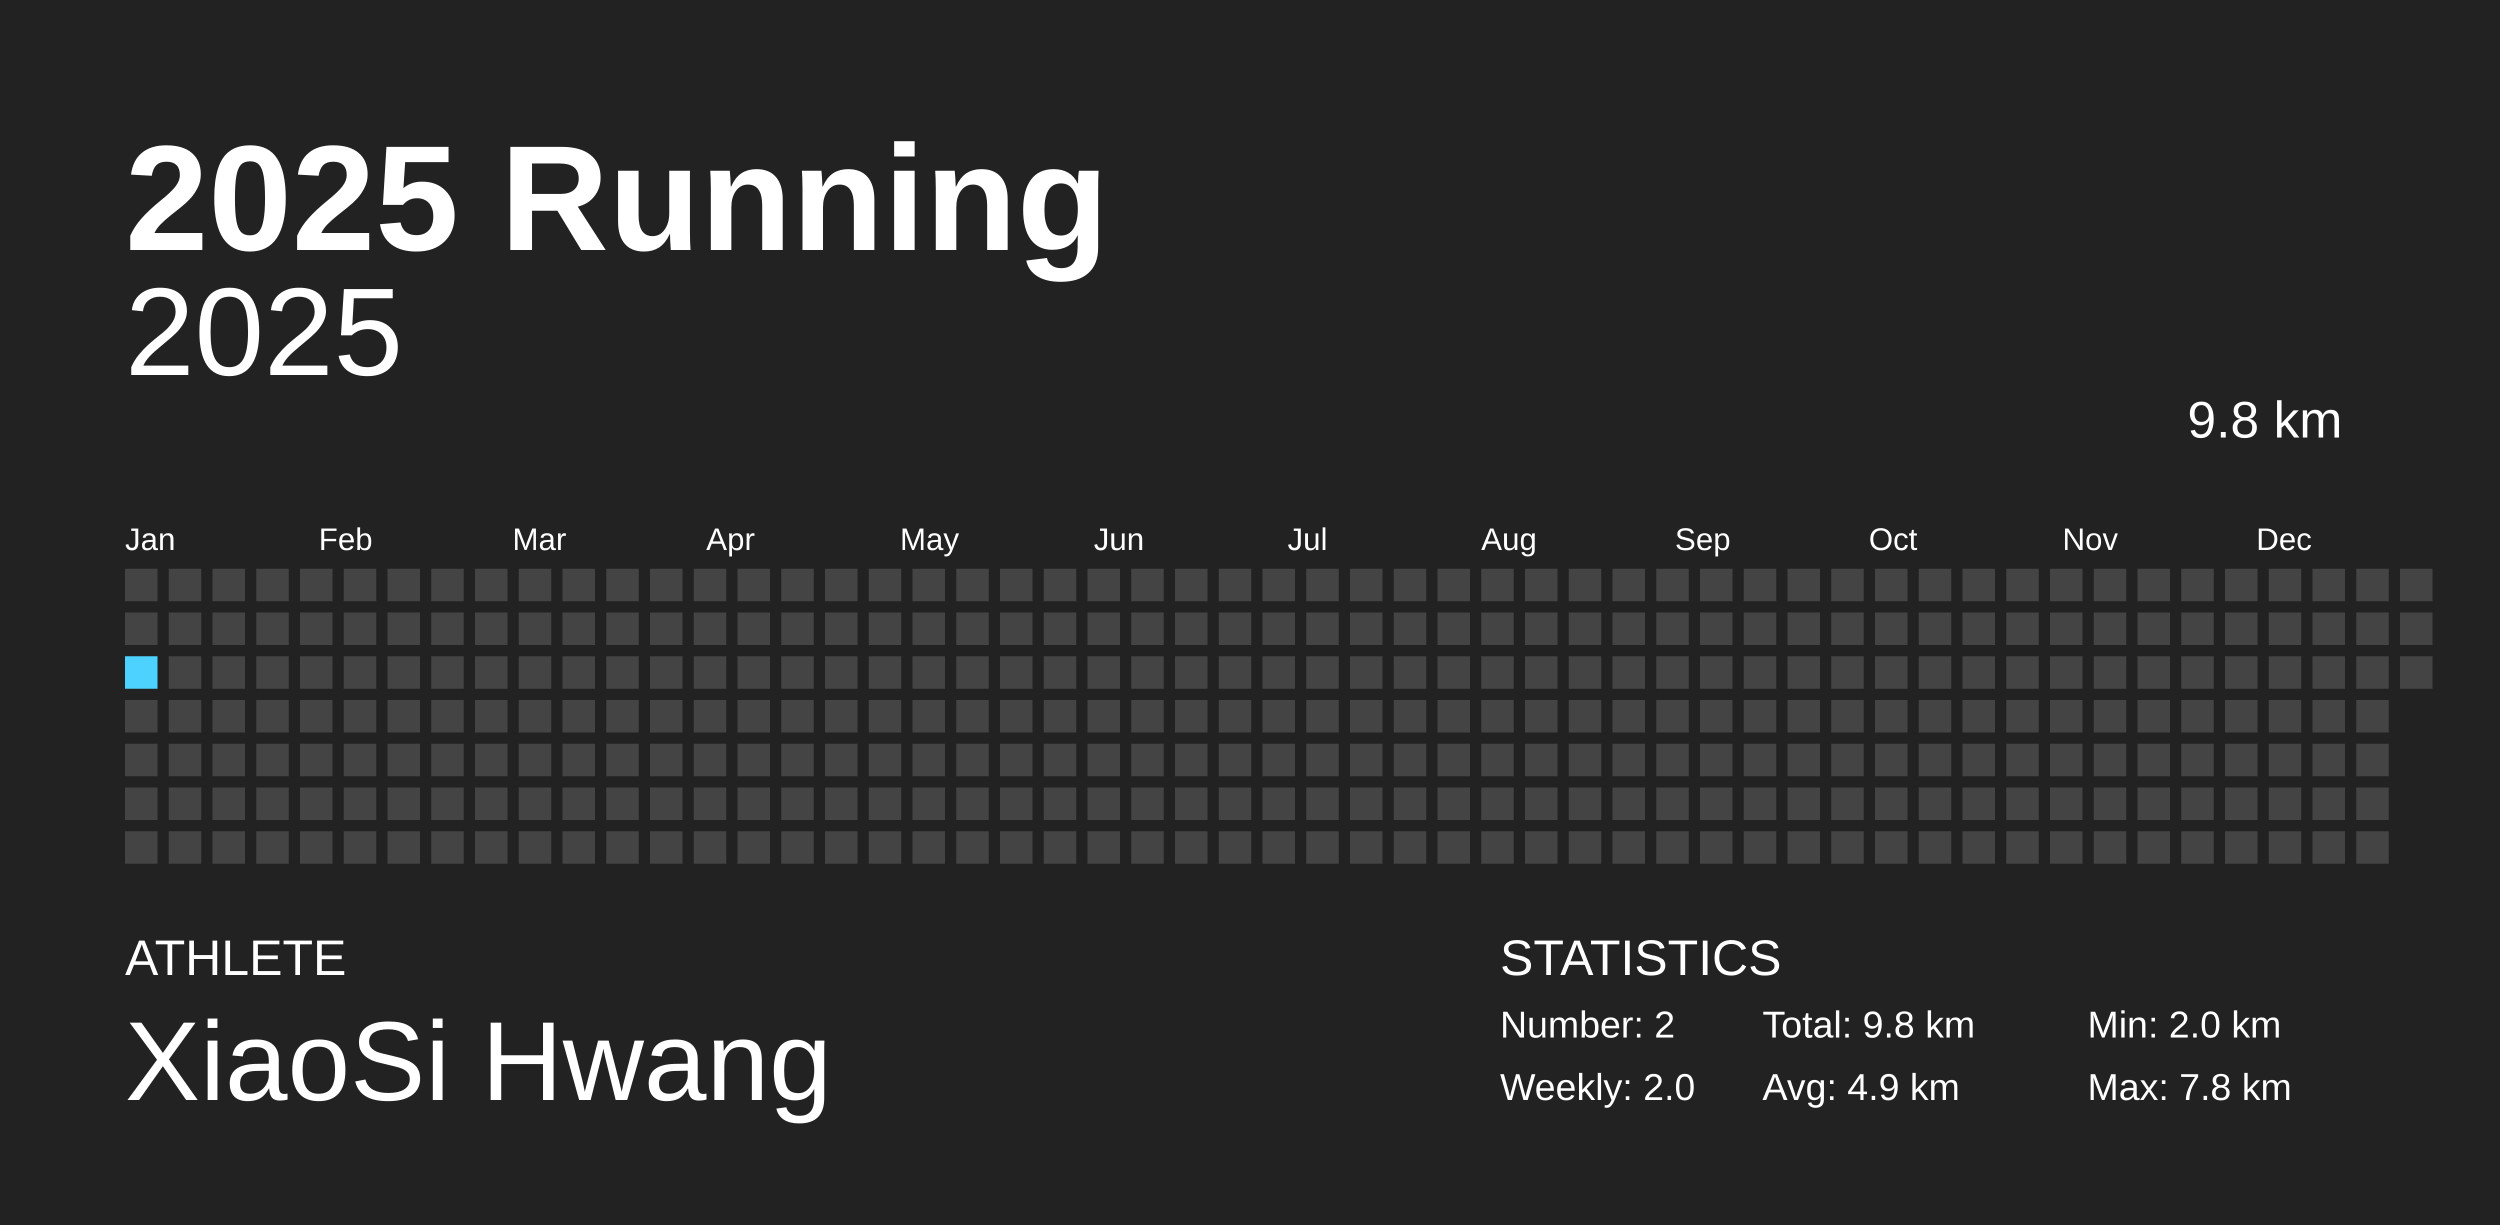
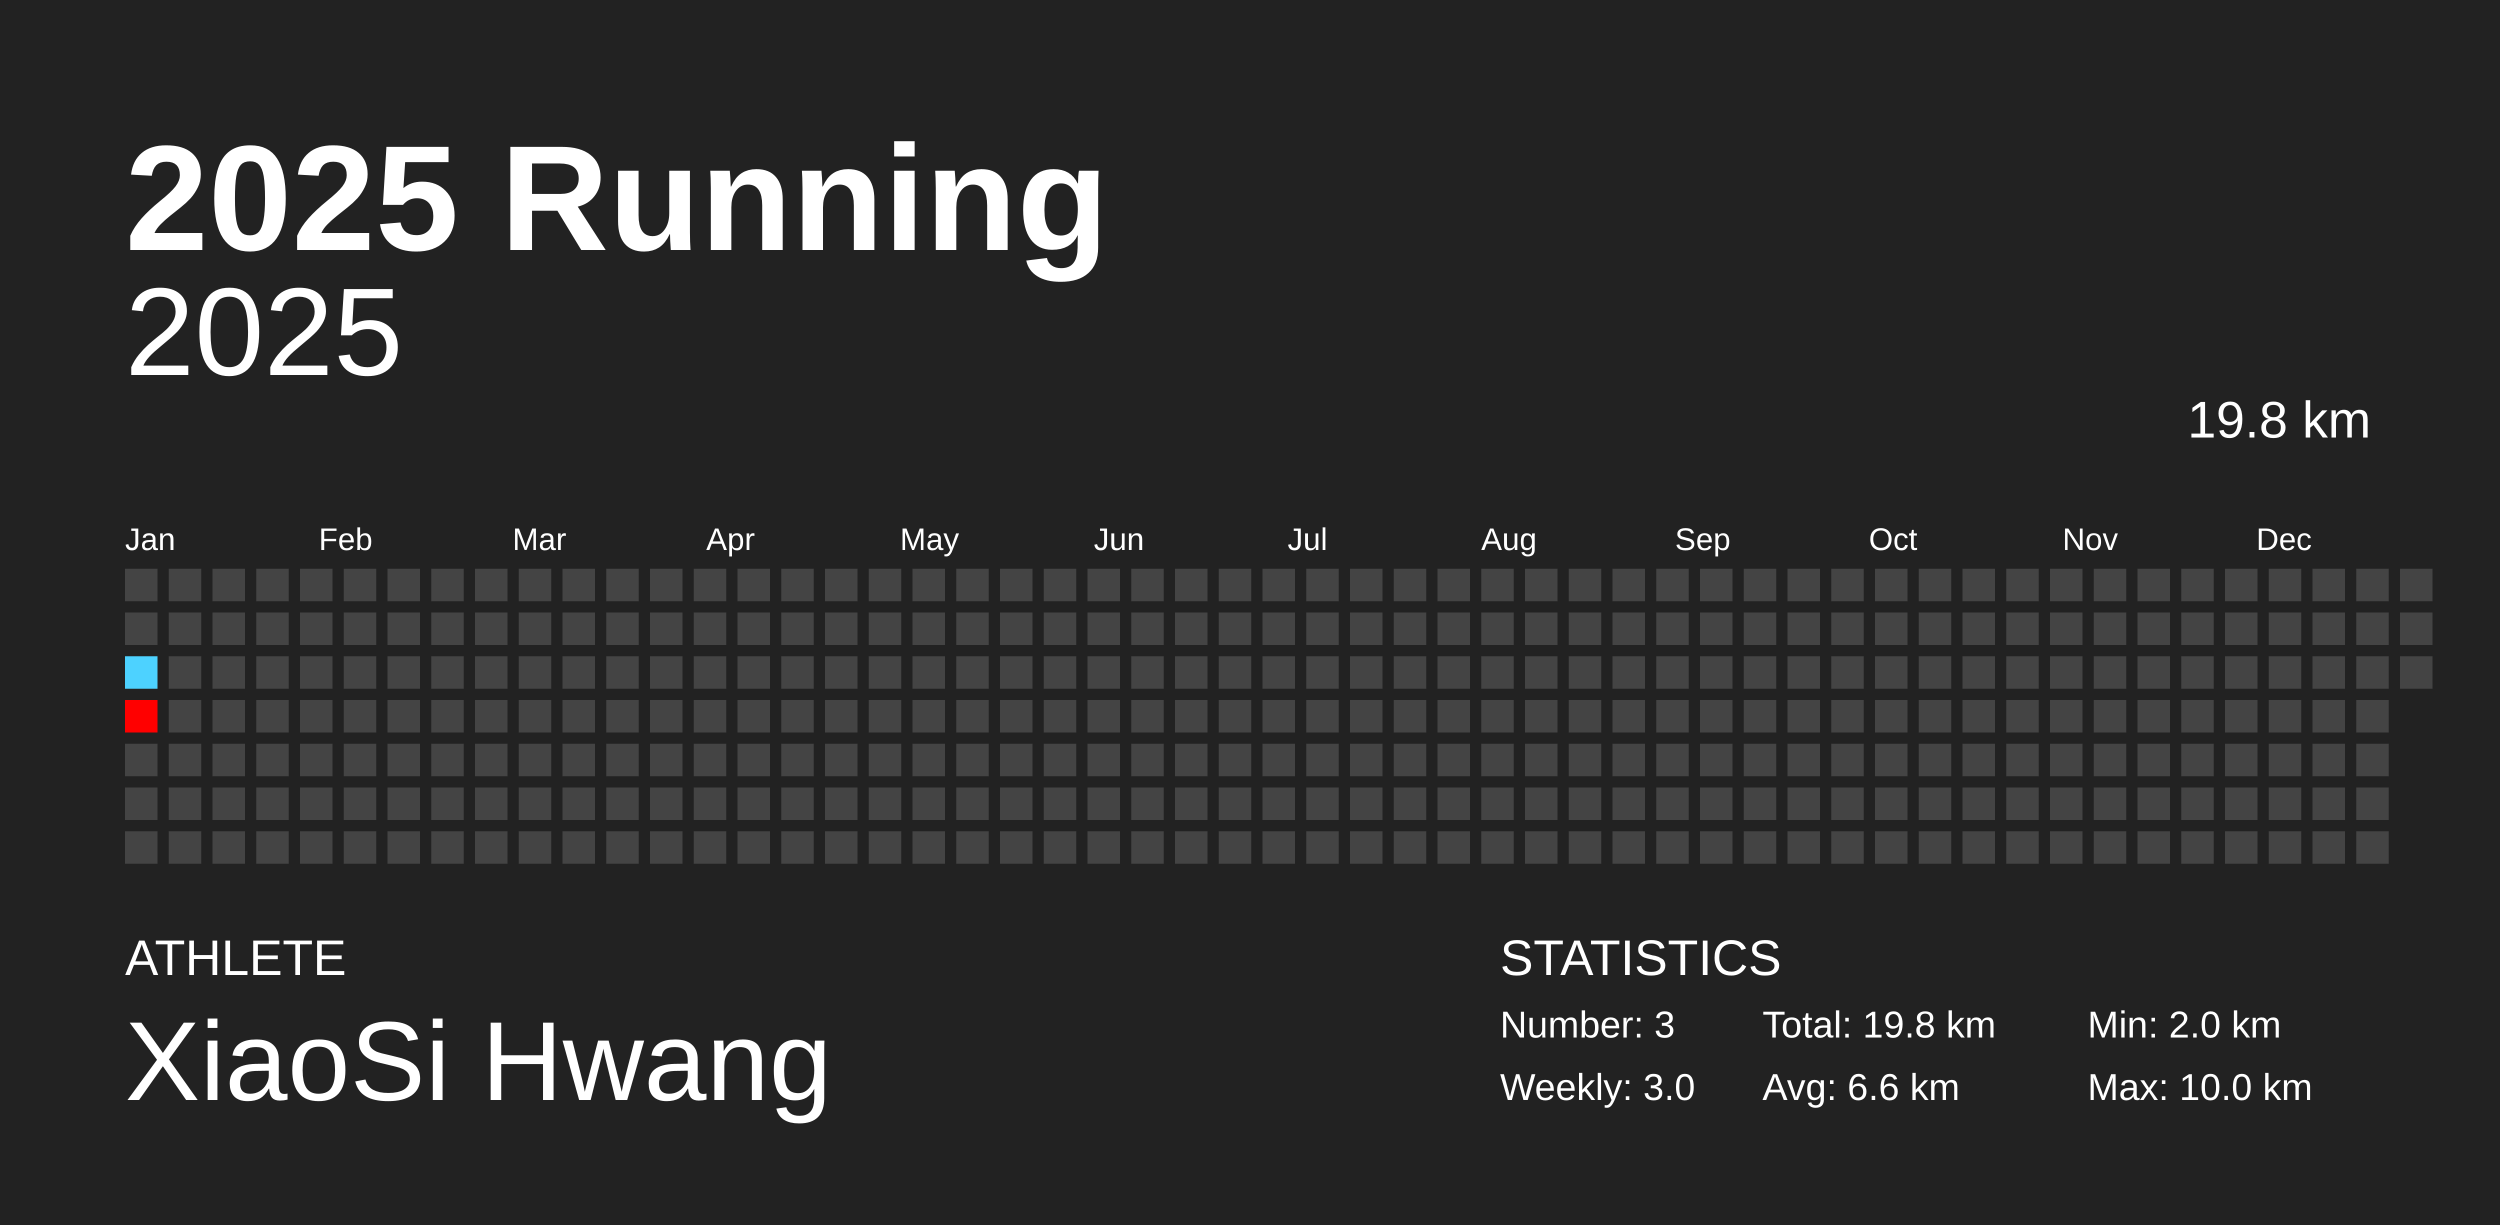
<svg xmlns="http://www.w3.org/2000/svg" baseProfile="full" height="98mm" version="1.1" viewBox="0,0,200,98" width="200mm">
  <defs />
  <rect fill="#222222" height="98" width="200" x="0" y="0" />
  <text fill="#FFFFFF" style="font-size:12px; font-family:Arial; font-weight:bold;" x="10" y="20">2025 Running</text>
  <text fill="#FFFFFF" style="font-size:4px; font-family:Arial" x="10" y="78">ATHLETE</text>
  <text fill="#FFFFFF" style="font-size:9px; font-family:Arial" x="10" y="88">XiaoSi Hwang</text>
  <text fill="#FFFFFF" style="font-size:4px; font-family:Arial" x="120" y="78">STATISTICS</text>
-   <text fill="#FFFFFF" style="font-size:3px; font-family:Arial" x="120" y="83">Number: 2</text>
-   <text fill="#FFFFFF" style="font-size:3px; font-family:Arial" x="120" y="88">Weekly: 2.0</text>
-   <text fill="#FFFFFF" style="font-size:3px; font-family:Arial" x="141" y="83">Total: 9.8 km</text>
-   <text fill="#FFFFFF" style="font-size:3px; font-family:Arial" x="141" y="88">Avg: 4.9 km</text>
+   <text fill="#FFFFFF" style="font-size:3px; font-family:Arial" x="120" y="83">Number: 3</text>
+   <text fill="#FFFFFF" style="font-size:3px; font-family:Arial" x="120" y="88">Weekly: 3.0</text>
+   <text fill="#FFFFFF" style="font-size:3px; font-family:Arial" x="141" y="83">Total: 19.8 km</text>
+   <text fill="#FFFFFF" style="font-size:3px; font-family:Arial" x="141" y="88">Avg: 6.6 km</text>
  <text fill="#FFFFFF" style="font-size:3px; font-family:Arial" x="167" y="83">Min: 2.0 km</text>
-   <text fill="#FFFFFF" style="font-size:3px; font-family:Arial" x="167" y="88">Max: 7.8 km</text>
+   <text fill="#FFFFFF" style="font-size:3px; font-family:Arial" x="167" y="88">Max: 10.0 km</text>
  <text alignment-baseline="hanging" fill="#FFFFFF" style="font-size:10.0px; font-family:Arial;" x="10" y="30">2025</text>
-   <text alignment-baseline="hanging" fill="#FFFFFF" style="font-size:4.125px; font-family:Arial;" x="175" y="35">9.8 km</text>
+   <text alignment-baseline="hanging" fill="#FFFFFF" style="font-size:4.125px; font-family:Arial;" x="175" y="35">19.8 km</text>
  <text fill="#FFFFFF" style="font-size:2.5px; font-family:Arial" x="10.0" y="44">Jan</text>
  <text fill="#FFFFFF" style="font-size:2.5px; font-family:Arial" x="25.5" y="44">Feb</text>
  <text fill="#FFFFFF" style="font-size:2.5px; font-family:Arial" x="41.0" y="44">Mar</text>
  <text fill="#FFFFFF" style="font-size:2.5px; font-family:Arial" x="56.5" y="44">Apr</text>
  <text fill="#FFFFFF" style="font-size:2.5px; font-family:Arial" x="72.0" y="44">May</text>
  <text fill="#FFFFFF" style="font-size:2.5px; font-family:Arial" x="87.5" y="44">Jun</text>
  <text fill="#FFFFFF" style="font-size:2.5px; font-family:Arial" x="103.0" y="44">Jul</text>
  <text fill="#FFFFFF" style="font-size:2.5px; font-family:Arial" x="118.5" y="44">Aug</text>
  <text fill="#FFFFFF" style="font-size:2.5px; font-family:Arial" x="134.0" y="44">Sep</text>
  <text fill="#FFFFFF" style="font-size:2.5px; font-family:Arial" x="149.5" y="44">Oct</text>
  <text fill="#FFFFFF" style="font-size:2.5px; font-family:Arial" x="165.0" y="44">Nov</text>
  <text fill="#FFFFFF" style="font-size:2.5px; font-family:Arial" x="180.5" y="44">Dec</text>
  <rect fill="#444444" height="2.6" width="2.6" x="10.0" y="45.5" />
  <rect fill="#444444" height="2.6" width="2.6" x="10.0" y="49.0" />
-   <rect fill="#4DD2FF" height="2.6" width="2.6" x="10.0" y="52.5" />
-   <rect fill="#444444" height="2.6" width="2.6" x="10.0" y="56.0" />
+   <rect fill="#4dd2ff" height="2.6" width="2.6" x="10.0" y="52.5" />
+   <rect fill="#ff0000" height="2.6" width="2.6" x="10.0" y="56.0" />
  <rect fill="#444444" height="2.6" width="2.6" x="10.0" y="59.5" />
  <rect fill="#444444" height="2.6" width="2.6" x="10.0" y="63.0" />
  <rect fill="#444444" height="2.6" width="2.6" x="10.0" y="66.5" />
  <rect fill="#444444" height="2.6" width="2.6" x="13.5" y="45.5" />
  <rect fill="#444444" height="2.6" width="2.6" x="13.5" y="49.0" />
  <rect fill="#444444" height="2.6" width="2.6" x="13.5" y="52.5" />
  <rect fill="#444444" height="2.6" width="2.6" x="13.5" y="56.0" />
  <rect fill="#444444" height="2.6" width="2.6" x="13.5" y="59.5" />
  <rect fill="#444444" height="2.6" width="2.6" x="13.5" y="63.0" />
  <rect fill="#444444" height="2.6" width="2.6" x="13.5" y="66.5" />
  <rect fill="#444444" height="2.6" width="2.6" x="17.0" y="45.5" />
  <rect fill="#444444" height="2.6" width="2.6" x="17.0" y="49.0" />
  <rect fill="#444444" height="2.6" width="2.6" x="17.0" y="52.5" />
  <rect fill="#444444" height="2.6" width="2.6" x="17.0" y="56.0" />
  <rect fill="#444444" height="2.6" width="2.6" x="17.0" y="59.5" />
  <rect fill="#444444" height="2.6" width="2.6" x="17.0" y="63.0" />
  <rect fill="#444444" height="2.6" width="2.6" x="17.0" y="66.5" />
  <rect fill="#444444" height="2.6" width="2.6" x="20.5" y="45.5" />
  <rect fill="#444444" height="2.6" width="2.6" x="20.5" y="49.0" />
  <rect fill="#444444" height="2.6" width="2.6" x="20.5" y="52.5" />
  <rect fill="#444444" height="2.6" width="2.6" x="20.5" y="56.0" />
  <rect fill="#444444" height="2.6" width="2.6" x="20.5" y="59.5" />
  <rect fill="#444444" height="2.6" width="2.6" x="20.5" y="63.0" />
  <rect fill="#444444" height="2.6" width="2.6" x="20.5" y="66.5" />
  <rect fill="#444444" height="2.6" width="2.6" x="24.0" y="45.5" />
  <rect fill="#444444" height="2.6" width="2.6" x="24.0" y="49.0" />
  <rect fill="#444444" height="2.6" width="2.6" x="24.0" y="52.5" />
  <rect fill="#444444" height="2.6" width="2.6" x="24.0" y="56.0" />
  <rect fill="#444444" height="2.6" width="2.6" x="24.0" y="59.5" />
  <rect fill="#444444" height="2.6" width="2.6" x="24.0" y="63.0" />
  <rect fill="#444444" height="2.6" width="2.6" x="24.0" y="66.5" />
  <rect fill="#444444" height="2.6" width="2.6" x="27.5" y="45.5" />
  <rect fill="#444444" height="2.6" width="2.6" x="27.5" y="49.0" />
  <rect fill="#444444" height="2.6" width="2.6" x="27.5" y="52.5" />
  <rect fill="#444444" height="2.6" width="2.6" x="27.5" y="56.0" />
  <rect fill="#444444" height="2.6" width="2.6" x="27.5" y="59.5" />
  <rect fill="#444444" height="2.6" width="2.6" x="27.5" y="63.0" />
  <rect fill="#444444" height="2.6" width="2.6" x="27.5" y="66.5" />
  <rect fill="#444444" height="2.6" width="2.6" x="31.0" y="45.5" />
  <rect fill="#444444" height="2.6" width="2.6" x="31.0" y="49.0" />
  <rect fill="#444444" height="2.6" width="2.6" x="31.0" y="52.5" />
  <rect fill="#444444" height="2.6" width="2.6" x="31.0" y="56.0" />
  <rect fill="#444444" height="2.6" width="2.6" x="31.0" y="59.5" />
  <rect fill="#444444" height="2.6" width="2.6" x="31.0" y="63.0" />
  <rect fill="#444444" height="2.6" width="2.6" x="31.0" y="66.5" />
  <rect fill="#444444" height="2.6" width="2.6" x="34.5" y="45.5" />
  <rect fill="#444444" height="2.6" width="2.6" x="34.5" y="49.0" />
  <rect fill="#444444" height="2.6" width="2.6" x="34.5" y="52.5" />
  <rect fill="#444444" height="2.6" width="2.6" x="34.5" y="56.0" />
  <rect fill="#444444" height="2.6" width="2.6" x="34.5" y="59.5" />
  <rect fill="#444444" height="2.6" width="2.6" x="34.5" y="63.0" />
  <rect fill="#444444" height="2.6" width="2.6" x="34.5" y="66.5" />
  <rect fill="#444444" height="2.6" width="2.6" x="38.0" y="45.5" />
  <rect fill="#444444" height="2.6" width="2.6" x="38.0" y="49.0" />
  <rect fill="#444444" height="2.6" width="2.6" x="38.0" y="52.5" />
  <rect fill="#444444" height="2.6" width="2.6" x="38.0" y="56.0" />
  <rect fill="#444444" height="2.6" width="2.6" x="38.0" y="59.5" />
  <rect fill="#444444" height="2.6" width="2.6" x="38.0" y="63.0" />
  <rect fill="#444444" height="2.6" width="2.6" x="38.0" y="66.5" />
  <rect fill="#444444" height="2.6" width="2.6" x="41.5" y="45.5" />
  <rect fill="#444444" height="2.6" width="2.6" x="41.5" y="49.0" />
  <rect fill="#444444" height="2.6" width="2.6" x="41.5" y="52.5" />
  <rect fill="#444444" height="2.6" width="2.6" x="41.5" y="56.0" />
  <rect fill="#444444" height="2.6" width="2.6" x="41.5" y="59.5" />
  <rect fill="#444444" height="2.6" width="2.6" x="41.5" y="63.0" />
  <rect fill="#444444" height="2.6" width="2.6" x="41.5" y="66.5" />
  <rect fill="#444444" height="2.6" width="2.6" x="45.0" y="45.5" />
  <rect fill="#444444" height="2.6" width="2.6" x="45.0" y="49.0" />
  <rect fill="#444444" height="2.6" width="2.6" x="45.0" y="52.5" />
  <rect fill="#444444" height="2.6" width="2.6" x="45.0" y="56.0" />
  <rect fill="#444444" height="2.6" width="2.6" x="45.0" y="59.5" />
  <rect fill="#444444" height="2.6" width="2.6" x="45.0" y="63.0" />
  <rect fill="#444444" height="2.6" width="2.6" x="45.0" y="66.5" />
  <rect fill="#444444" height="2.6" width="2.6" x="48.5" y="45.5" />
  <rect fill="#444444" height="2.6" width="2.6" x="48.5" y="49.0" />
  <rect fill="#444444" height="2.6" width="2.6" x="48.5" y="52.5" />
  <rect fill="#444444" height="2.6" width="2.6" x="48.5" y="56.0" />
  <rect fill="#444444" height="2.6" width="2.6" x="48.5" y="59.5" />
  <rect fill="#444444" height="2.6" width="2.6" x="48.5" y="63.0" />
  <rect fill="#444444" height="2.6" width="2.6" x="48.5" y="66.5" />
  <rect fill="#444444" height="2.6" width="2.6" x="52.0" y="45.5" />
  <rect fill="#444444" height="2.6" width="2.6" x="52.0" y="49.0" />
  <rect fill="#444444" height="2.6" width="2.6" x="52.0" y="52.5" />
  <rect fill="#444444" height="2.6" width="2.6" x="52.0" y="56.0" />
  <rect fill="#444444" height="2.6" width="2.6" x="52.0" y="59.5" />
  <rect fill="#444444" height="2.6" width="2.6" x="52.0" y="63.0" />
  <rect fill="#444444" height="2.6" width="2.6" x="52.0" y="66.5" />
  <rect fill="#444444" height="2.6" width="2.6" x="55.5" y="45.5" />
  <rect fill="#444444" height="2.6" width="2.6" x="55.5" y="49.0" />
  <rect fill="#444444" height="2.6" width="2.6" x="55.5" y="52.5" />
  <rect fill="#444444" height="2.6" width="2.6" x="55.5" y="56.0" />
  <rect fill="#444444" height="2.6" width="2.6" x="55.5" y="59.5" />
  <rect fill="#444444" height="2.6" width="2.6" x="55.5" y="63.0" />
  <rect fill="#444444" height="2.6" width="2.6" x="55.5" y="66.5" />
  <rect fill="#444444" height="2.6" width="2.6" x="59.0" y="45.5" />
  <rect fill="#444444" height="2.6" width="2.6" x="59.0" y="49.0" />
  <rect fill="#444444" height="2.6" width="2.6" x="59.0" y="52.5" />
  <rect fill="#444444" height="2.6" width="2.6" x="59.0" y="56.0" />
  <rect fill="#444444" height="2.6" width="2.6" x="59.0" y="59.5" />
  <rect fill="#444444" height="2.6" width="2.6" x="59.0" y="63.0" />
  <rect fill="#444444" height="2.6" width="2.6" x="59.0" y="66.5" />
  <rect fill="#444444" height="2.6" width="2.6" x="62.5" y="45.5" />
  <rect fill="#444444" height="2.6" width="2.6" x="62.5" y="49.0" />
  <rect fill="#444444" height="2.6" width="2.6" x="62.5" y="52.5" />
  <rect fill="#444444" height="2.6" width="2.6" x="62.5" y="56.0" />
  <rect fill="#444444" height="2.6" width="2.6" x="62.5" y="59.5" />
  <rect fill="#444444" height="2.6" width="2.6" x="62.5" y="63.0" />
  <rect fill="#444444" height="2.6" width="2.6" x="62.5" y="66.5" />
  <rect fill="#444444" height="2.6" width="2.6" x="66.0" y="45.5" />
  <rect fill="#444444" height="2.6" width="2.6" x="66.0" y="49.0" />
  <rect fill="#444444" height="2.6" width="2.6" x="66.0" y="52.5" />
  <rect fill="#444444" height="2.6" width="2.6" x="66.0" y="56.0" />
  <rect fill="#444444" height="2.6" width="2.6" x="66.0" y="59.5" />
  <rect fill="#444444" height="2.6" width="2.6" x="66.0" y="63.0" />
  <rect fill="#444444" height="2.6" width="2.6" x="66.0" y="66.5" />
  <rect fill="#444444" height="2.6" width="2.6" x="69.5" y="45.5" />
  <rect fill="#444444" height="2.6" width="2.6" x="69.5" y="49.0" />
  <rect fill="#444444" height="2.6" width="2.6" x="69.5" y="52.5" />
  <rect fill="#444444" height="2.6" width="2.6" x="69.5" y="56.0" />
  <rect fill="#444444" height="2.6" width="2.6" x="69.5" y="59.5" />
  <rect fill="#444444" height="2.6" width="2.6" x="69.5" y="63.0" />
  <rect fill="#444444" height="2.6" width="2.6" x="69.5" y="66.5" />
  <rect fill="#444444" height="2.6" width="2.6" x="73.0" y="45.5" />
  <rect fill="#444444" height="2.6" width="2.6" x="73.0" y="49.0" />
  <rect fill="#444444" height="2.6" width="2.6" x="73.0" y="52.5" />
  <rect fill="#444444" height="2.6" width="2.6" x="73.0" y="56.0" />
  <rect fill="#444444" height="2.6" width="2.6" x="73.0" y="59.5" />
  <rect fill="#444444" height="2.6" width="2.6" x="73.0" y="63.0" />
  <rect fill="#444444" height="2.6" width="2.6" x="73.0" y="66.5" />
  <rect fill="#444444" height="2.6" width="2.6" x="76.5" y="45.5" />
  <rect fill="#444444" height="2.6" width="2.6" x="76.5" y="49.0" />
  <rect fill="#444444" height="2.6" width="2.6" x="76.5" y="52.5" />
  <rect fill="#444444" height="2.6" width="2.6" x="76.5" y="56.0" />
  <rect fill="#444444" height="2.6" width="2.6" x="76.5" y="59.5" />
  <rect fill="#444444" height="2.6" width="2.6" x="76.5" y="63.0" />
  <rect fill="#444444" height="2.6" width="2.6" x="76.5" y="66.5" />
  <rect fill="#444444" height="2.6" width="2.6" x="80.0" y="45.5" />
  <rect fill="#444444" height="2.6" width="2.6" x="80.0" y="49.0" />
  <rect fill="#444444" height="2.6" width="2.6" x="80.0" y="52.5" />
  <rect fill="#444444" height="2.6" width="2.6" x="80.0" y="56.0" />
  <rect fill="#444444" height="2.6" width="2.6" x="80.0" y="59.5" />
  <rect fill="#444444" height="2.6" width="2.6" x="80.0" y="63.0" />
  <rect fill="#444444" height="2.6" width="2.6" x="80.0" y="66.5" />
  <rect fill="#444444" height="2.6" width="2.6" x="83.5" y="45.5" />
  <rect fill="#444444" height="2.6" width="2.6" x="83.5" y="49.0" />
  <rect fill="#444444" height="2.6" width="2.6" x="83.5" y="52.5" />
  <rect fill="#444444" height="2.6" width="2.6" x="83.5" y="56.0" />
  <rect fill="#444444" height="2.6" width="2.6" x="83.5" y="59.5" />
  <rect fill="#444444" height="2.6" width="2.6" x="83.5" y="63.0" />
  <rect fill="#444444" height="2.6" width="2.6" x="83.5" y="66.5" />
  <rect fill="#444444" height="2.6" width="2.6" x="87.0" y="45.5" />
  <rect fill="#444444" height="2.6" width="2.6" x="87.0" y="49.0" />
  <rect fill="#444444" height="2.6" width="2.6" x="87.0" y="52.5" />
  <rect fill="#444444" height="2.6" width="2.6" x="87.0" y="56.0" />
  <rect fill="#444444" height="2.6" width="2.6" x="87.0" y="59.5" />
  <rect fill="#444444" height="2.6" width="2.6" x="87.0" y="63.0" />
  <rect fill="#444444" height="2.6" width="2.6" x="87.0" y="66.5" />
  <rect fill="#444444" height="2.6" width="2.6" x="90.5" y="45.5" />
  <rect fill="#444444" height="2.6" width="2.6" x="90.5" y="49.0" />
  <rect fill="#444444" height="2.6" width="2.6" x="90.5" y="52.5" />
  <rect fill="#444444" height="2.6" width="2.6" x="90.5" y="56.0" />
  <rect fill="#444444" height="2.6" width="2.6" x="90.5" y="59.5" />
  <rect fill="#444444" height="2.6" width="2.6" x="90.5" y="63.0" />
  <rect fill="#444444" height="2.6" width="2.6" x="90.5" y="66.5" />
  <rect fill="#444444" height="2.6" width="2.6" x="94.0" y="45.5" />
  <rect fill="#444444" height="2.6" width="2.6" x="94.0" y="49.0" />
  <rect fill="#444444" height="2.6" width="2.6" x="94.0" y="52.5" />
  <rect fill="#444444" height="2.6" width="2.6" x="94.0" y="56.0" />
  <rect fill="#444444" height="2.6" width="2.6" x="94.0" y="59.5" />
  <rect fill="#444444" height="2.6" width="2.6" x="94.0" y="63.0" />
  <rect fill="#444444" height="2.6" width="2.6" x="94.0" y="66.5" />
  <rect fill="#444444" height="2.6" width="2.6" x="97.5" y="45.5" />
  <rect fill="#444444" height="2.6" width="2.6" x="97.5" y="49.0" />
  <rect fill="#444444" height="2.6" width="2.6" x="97.5" y="52.5" />
  <rect fill="#444444" height="2.6" width="2.6" x="97.5" y="56.0" />
  <rect fill="#444444" height="2.6" width="2.6" x="97.5" y="59.5" />
  <rect fill="#444444" height="2.6" width="2.6" x="97.5" y="63.0" />
  <rect fill="#444444" height="2.6" width="2.6" x="97.5" y="66.5" />
  <rect fill="#444444" height="2.6" width="2.6" x="101.0" y="45.5" />
  <rect fill="#444444" height="2.6" width="2.6" x="101.0" y="49.0" />
  <rect fill="#444444" height="2.6" width="2.6" x="101.0" y="52.5" />
  <rect fill="#444444" height="2.6" width="2.6" x="101.0" y="56.0" />
  <rect fill="#444444" height="2.6" width="2.6" x="101.0" y="59.5" />
  <rect fill="#444444" height="2.6" width="2.6" x="101.0" y="63.0" />
  <rect fill="#444444" height="2.6" width="2.6" x="101.0" y="66.5" />
  <rect fill="#444444" height="2.6" width="2.6" x="104.5" y="45.5" />
  <rect fill="#444444" height="2.6" width="2.6" x="104.5" y="49.0" />
  <rect fill="#444444" height="2.6" width="2.6" x="104.5" y="52.5" />
  <rect fill="#444444" height="2.6" width="2.6" x="104.5" y="56.0" />
  <rect fill="#444444" height="2.6" width="2.6" x="104.5" y="59.5" />
  <rect fill="#444444" height="2.6" width="2.6" x="104.5" y="63.0" />
  <rect fill="#444444" height="2.6" width="2.6" x="104.5" y="66.5" />
  <rect fill="#444444" height="2.6" width="2.6" x="108.0" y="45.5" />
  <rect fill="#444444" height="2.6" width="2.6" x="108.0" y="49.0" />
  <rect fill="#444444" height="2.6" width="2.6" x="108.0" y="52.5" />
  <rect fill="#444444" height="2.6" width="2.6" x="108.0" y="56.0" />
  <rect fill="#444444" height="2.6" width="2.6" x="108.0" y="59.5" />
  <rect fill="#444444" height="2.6" width="2.6" x="108.0" y="63.0" />
  <rect fill="#444444" height="2.6" width="2.6" x="108.0" y="66.5" />
  <rect fill="#444444" height="2.6" width="2.6" x="111.5" y="45.5" />
  <rect fill="#444444" height="2.6" width="2.6" x="111.5" y="49.0" />
  <rect fill="#444444" height="2.6" width="2.6" x="111.5" y="52.5" />
  <rect fill="#444444" height="2.6" width="2.6" x="111.5" y="56.0" />
  <rect fill="#444444" height="2.6" width="2.6" x="111.5" y="59.5" />
  <rect fill="#444444" height="2.6" width="2.6" x="111.5" y="63.0" />
  <rect fill="#444444" height="2.6" width="2.6" x="111.5" y="66.5" />
  <rect fill="#444444" height="2.6" width="2.6" x="115.0" y="45.5" />
  <rect fill="#444444" height="2.6" width="2.6" x="115.0" y="49.0" />
  <rect fill="#444444" height="2.6" width="2.6" x="115.0" y="52.5" />
  <rect fill="#444444" height="2.6" width="2.6" x="115.0" y="56.0" />
  <rect fill="#444444" height="2.6" width="2.6" x="115.0" y="59.5" />
  <rect fill="#444444" height="2.6" width="2.6" x="115.0" y="63.0" />
  <rect fill="#444444" height="2.6" width="2.6" x="115.0" y="66.5" />
  <rect fill="#444444" height="2.6" width="2.6" x="118.5" y="45.5" />
  <rect fill="#444444" height="2.6" width="2.6" x="118.5" y="49.0" />
  <rect fill="#444444" height="2.6" width="2.6" x="118.5" y="52.5" />
  <rect fill="#444444" height="2.6" width="2.6" x="118.5" y="56.0" />
  <rect fill="#444444" height="2.6" width="2.6" x="118.5" y="59.5" />
  <rect fill="#444444" height="2.6" width="2.6" x="118.5" y="63.0" />
  <rect fill="#444444" height="2.6" width="2.6" x="118.5" y="66.5" />
  <rect fill="#444444" height="2.6" width="2.6" x="122.0" y="45.5" />
  <rect fill="#444444" height="2.6" width="2.6" x="122.0" y="49.0" />
  <rect fill="#444444" height="2.6" width="2.6" x="122.0" y="52.5" />
  <rect fill="#444444" height="2.6" width="2.6" x="122.0" y="56.0" />
  <rect fill="#444444" height="2.6" width="2.6" x="122.0" y="59.5" />
  <rect fill="#444444" height="2.6" width="2.6" x="122.0" y="63.0" />
  <rect fill="#444444" height="2.6" width="2.6" x="122.0" y="66.5" />
  <rect fill="#444444" height="2.6" width="2.6" x="125.5" y="45.5" />
  <rect fill="#444444" height="2.6" width="2.6" x="125.5" y="49.0" />
  <rect fill="#444444" height="2.6" width="2.6" x="125.5" y="52.5" />
  <rect fill="#444444" height="2.6" width="2.6" x="125.5" y="56.0" />
  <rect fill="#444444" height="2.6" width="2.6" x="125.5" y="59.5" />
  <rect fill="#444444" height="2.6" width="2.6" x="125.5" y="63.0" />
  <rect fill="#444444" height="2.6" width="2.6" x="125.5" y="66.5" />
  <rect fill="#444444" height="2.6" width="2.6" x="129.0" y="45.5" />
  <rect fill="#444444" height="2.6" width="2.6" x="129.0" y="49.0" />
  <rect fill="#444444" height="2.6" width="2.6" x="129.0" y="52.5" />
  <rect fill="#444444" height="2.6" width="2.6" x="129.0" y="56.0" />
  <rect fill="#444444" height="2.6" width="2.6" x="129.0" y="59.5" />
  <rect fill="#444444" height="2.6" width="2.6" x="129.0" y="63.0" />
  <rect fill="#444444" height="2.6" width="2.6" x="129.0" y="66.5" />
  <rect fill="#444444" height="2.6" width="2.6" x="132.5" y="45.5" />
  <rect fill="#444444" height="2.6" width="2.6" x="132.5" y="49.0" />
  <rect fill="#444444" height="2.6" width="2.6" x="132.5" y="52.5" />
  <rect fill="#444444" height="2.6" width="2.6" x="132.5" y="56.0" />
  <rect fill="#444444" height="2.6" width="2.6" x="132.5" y="59.5" />
  <rect fill="#444444" height="2.6" width="2.6" x="132.5" y="63.0" />
  <rect fill="#444444" height="2.6" width="2.6" x="132.5" y="66.5" />
  <rect fill="#444444" height="2.6" width="2.6" x="136.0" y="45.5" />
  <rect fill="#444444" height="2.6" width="2.6" x="136.0" y="49.0" />
  <rect fill="#444444" height="2.6" width="2.6" x="136.0" y="52.5" />
  <rect fill="#444444" height="2.6" width="2.6" x="136.0" y="56.0" />
  <rect fill="#444444" height="2.6" width="2.6" x="136.0" y="59.5" />
  <rect fill="#444444" height="2.6" width="2.6" x="136.0" y="63.0" />
  <rect fill="#444444" height="2.6" width="2.6" x="136.0" y="66.5" />
  <rect fill="#444444" height="2.6" width="2.6" x="139.5" y="45.5" />
  <rect fill="#444444" height="2.6" width="2.6" x="139.5" y="49.0" />
  <rect fill="#444444" height="2.6" width="2.6" x="139.5" y="52.5" />
  <rect fill="#444444" height="2.6" width="2.6" x="139.5" y="56.0" />
  <rect fill="#444444" height="2.6" width="2.6" x="139.5" y="59.5" />
  <rect fill="#444444" height="2.6" width="2.6" x="139.5" y="63.0" />
  <rect fill="#444444" height="2.6" width="2.6" x="139.5" y="66.5" />
  <rect fill="#444444" height="2.6" width="2.6" x="143.0" y="45.5" />
  <rect fill="#444444" height="2.6" width="2.6" x="143.0" y="49.0" />
  <rect fill="#444444" height="2.6" width="2.6" x="143.0" y="52.5" />
  <rect fill="#444444" height="2.6" width="2.6" x="143.0" y="56.0" />
  <rect fill="#444444" height="2.6" width="2.6" x="143.0" y="59.5" />
  <rect fill="#444444" height="2.6" width="2.6" x="143.0" y="63.0" />
  <rect fill="#444444" height="2.6" width="2.6" x="143.0" y="66.5" />
  <rect fill="#444444" height="2.6" width="2.6" x="146.5" y="45.5" />
  <rect fill="#444444" height="2.6" width="2.6" x="146.5" y="49.0" />
  <rect fill="#444444" height="2.6" width="2.6" x="146.5" y="52.5" />
  <rect fill="#444444" height="2.6" width="2.6" x="146.5" y="56.0" />
  <rect fill="#444444" height="2.6" width="2.6" x="146.5" y="59.5" />
  <rect fill="#444444" height="2.6" width="2.6" x="146.5" y="63.0" />
  <rect fill="#444444" height="2.6" width="2.6" x="146.5" y="66.5" />
  <rect fill="#444444" height="2.6" width="2.6" x="150.0" y="45.5" />
  <rect fill="#444444" height="2.6" width="2.6" x="150.0" y="49.0" />
  <rect fill="#444444" height="2.6" width="2.6" x="150.0" y="52.5" />
  <rect fill="#444444" height="2.6" width="2.6" x="150.0" y="56.0" />
  <rect fill="#444444" height="2.6" width="2.6" x="150.0" y="59.5" />
  <rect fill="#444444" height="2.6" width="2.6" x="150.0" y="63.0" />
  <rect fill="#444444" height="2.6" width="2.6" x="150.0" y="66.5" />
  <rect fill="#444444" height="2.6" width="2.6" x="153.5" y="45.5" />
  <rect fill="#444444" height="2.6" width="2.6" x="153.5" y="49.0" />
  <rect fill="#444444" height="2.6" width="2.6" x="153.5" y="52.5" />
  <rect fill="#444444" height="2.6" width="2.6" x="153.5" y="56.0" />
  <rect fill="#444444" height="2.6" width="2.6" x="153.5" y="59.5" />
  <rect fill="#444444" height="2.6" width="2.6" x="153.5" y="63.0" />
  <rect fill="#444444" height="2.6" width="2.6" x="153.5" y="66.5" />
  <rect fill="#444444" height="2.6" width="2.6" x="157.0" y="45.5" />
  <rect fill="#444444" height="2.6" width="2.6" x="157.0" y="49.0" />
  <rect fill="#444444" height="2.6" width="2.6" x="157.0" y="52.5" />
  <rect fill="#444444" height="2.6" width="2.6" x="157.0" y="56.0" />
  <rect fill="#444444" height="2.6" width="2.6" x="157.0" y="59.5" />
  <rect fill="#444444" height="2.6" width="2.6" x="157.0" y="63.0" />
  <rect fill="#444444" height="2.6" width="2.6" x="157.0" y="66.5" />
  <rect fill="#444444" height="2.6" width="2.6" x="160.5" y="45.5" />
  <rect fill="#444444" height="2.6" width="2.6" x="160.5" y="49.0" />
  <rect fill="#444444" height="2.6" width="2.6" x="160.5" y="52.5" />
  <rect fill="#444444" height="2.6" width="2.6" x="160.5" y="56.0" />
  <rect fill="#444444" height="2.6" width="2.6" x="160.5" y="59.5" />
  <rect fill="#444444" height="2.6" width="2.6" x="160.5" y="63.0" />
  <rect fill="#444444" height="2.6" width="2.6" x="160.5" y="66.5" />
  <rect fill="#444444" height="2.6" width="2.6" x="164.0" y="45.5" />
  <rect fill="#444444" height="2.6" width="2.6" x="164.0" y="49.0" />
  <rect fill="#444444" height="2.6" width="2.6" x="164.0" y="52.5" />
  <rect fill="#444444" height="2.6" width="2.6" x="164.0" y="56.0" />
  <rect fill="#444444" height="2.6" width="2.6" x="164.0" y="59.5" />
  <rect fill="#444444" height="2.6" width="2.6" x="164.0" y="63.0" />
  <rect fill="#444444" height="2.6" width="2.6" x="164.0" y="66.5" />
  <rect fill="#444444" height="2.6" width="2.6" x="167.5" y="45.5" />
  <rect fill="#444444" height="2.6" width="2.6" x="167.5" y="49.0" />
  <rect fill="#444444" height="2.6" width="2.6" x="167.5" y="52.5" />
  <rect fill="#444444" height="2.6" width="2.6" x="167.5" y="56.0" />
  <rect fill="#444444" height="2.6" width="2.6" x="167.5" y="59.5" />
  <rect fill="#444444" height="2.6" width="2.6" x="167.5" y="63.0" />
  <rect fill="#444444" height="2.6" width="2.6" x="167.5" y="66.5" />
  <rect fill="#444444" height="2.6" width="2.6" x="171.0" y="45.5" />
  <rect fill="#444444" height="2.6" width="2.6" x="171.0" y="49.0" />
  <rect fill="#444444" height="2.6" width="2.6" x="171.0" y="52.5" />
  <rect fill="#444444" height="2.6" width="2.6" x="171.0" y="56.0" />
  <rect fill="#444444" height="2.6" width="2.6" x="171.0" y="59.5" />
  <rect fill="#444444" height="2.6" width="2.6" x="171.0" y="63.0" />
  <rect fill="#444444" height="2.6" width="2.6" x="171.0" y="66.5" />
  <rect fill="#444444" height="2.6" width="2.6" x="174.5" y="45.5" />
  <rect fill="#444444" height="2.6" width="2.6" x="174.5" y="49.0" />
  <rect fill="#444444" height="2.6" width="2.6" x="174.5" y="52.5" />
  <rect fill="#444444" height="2.6" width="2.6" x="174.5" y="56.0" />
  <rect fill="#444444" height="2.6" width="2.6" x="174.5" y="59.5" />
  <rect fill="#444444" height="2.6" width="2.6" x="174.5" y="63.0" />
  <rect fill="#444444" height="2.6" width="2.6" x="174.5" y="66.5" />
  <rect fill="#444444" height="2.6" width="2.6" x="178.0" y="45.5" />
  <rect fill="#444444" height="2.6" width="2.6" x="178.0" y="49.0" />
  <rect fill="#444444" height="2.6" width="2.6" x="178.0" y="52.5" />
  <rect fill="#444444" height="2.6" width="2.6" x="178.0" y="56.0" />
  <rect fill="#444444" height="2.6" width="2.6" x="178.0" y="59.5" />
  <rect fill="#444444" height="2.6" width="2.6" x="178.0" y="63.0" />
  <rect fill="#444444" height="2.6" width="2.6" x="178.0" y="66.5" />
  <rect fill="#444444" height="2.6" width="2.6" x="181.5" y="45.5" />
  <rect fill="#444444" height="2.6" width="2.6" x="181.5" y="49.0" />
  <rect fill="#444444" height="2.6" width="2.6" x="181.5" y="52.5" />
  <rect fill="#444444" height="2.6" width="2.6" x="181.5" y="56.0" />
  <rect fill="#444444" height="2.6" width="2.6" x="181.5" y="59.5" />
  <rect fill="#444444" height="2.6" width="2.6" x="181.5" y="63.0" />
  <rect fill="#444444" height="2.6" width="2.6" x="181.5" y="66.5" />
  <rect fill="#444444" height="2.6" width="2.6" x="185.0" y="45.5" />
  <rect fill="#444444" height="2.6" width="2.6" x="185.0" y="49.0" />
  <rect fill="#444444" height="2.6" width="2.6" x="185.0" y="52.5" />
  <rect fill="#444444" height="2.6" width="2.6" x="185.0" y="56.0" />
  <rect fill="#444444" height="2.6" width="2.6" x="185.0" y="59.5" />
  <rect fill="#444444" height="2.6" width="2.6" x="185.0" y="63.0" />
  <rect fill="#444444" height="2.6" width="2.6" x="185.0" y="66.5" />
  <rect fill="#444444" height="2.6" width="2.6" x="188.5" y="45.5" />
  <rect fill="#444444" height="2.6" width="2.6" x="188.5" y="49.0" />
  <rect fill="#444444" height="2.6" width="2.6" x="188.5" y="52.5" />
  <rect fill="#444444" height="2.6" width="2.6" x="188.5" y="56.0" />
  <rect fill="#444444" height="2.6" width="2.6" x="188.5" y="59.5" />
  <rect fill="#444444" height="2.6" width="2.6" x="188.5" y="63.0" />
  <rect fill="#444444" height="2.6" width="2.6" x="188.5" y="66.5" />
  <rect fill="#444444" height="2.6" width="2.6" x="192.0" y="45.5" />
  <rect fill="#444444" height="2.6" width="2.6" x="192.0" y="49.0" />
  <rect fill="#444444" height="2.6" width="2.6" x="192.0" y="52.5" />
</svg>
